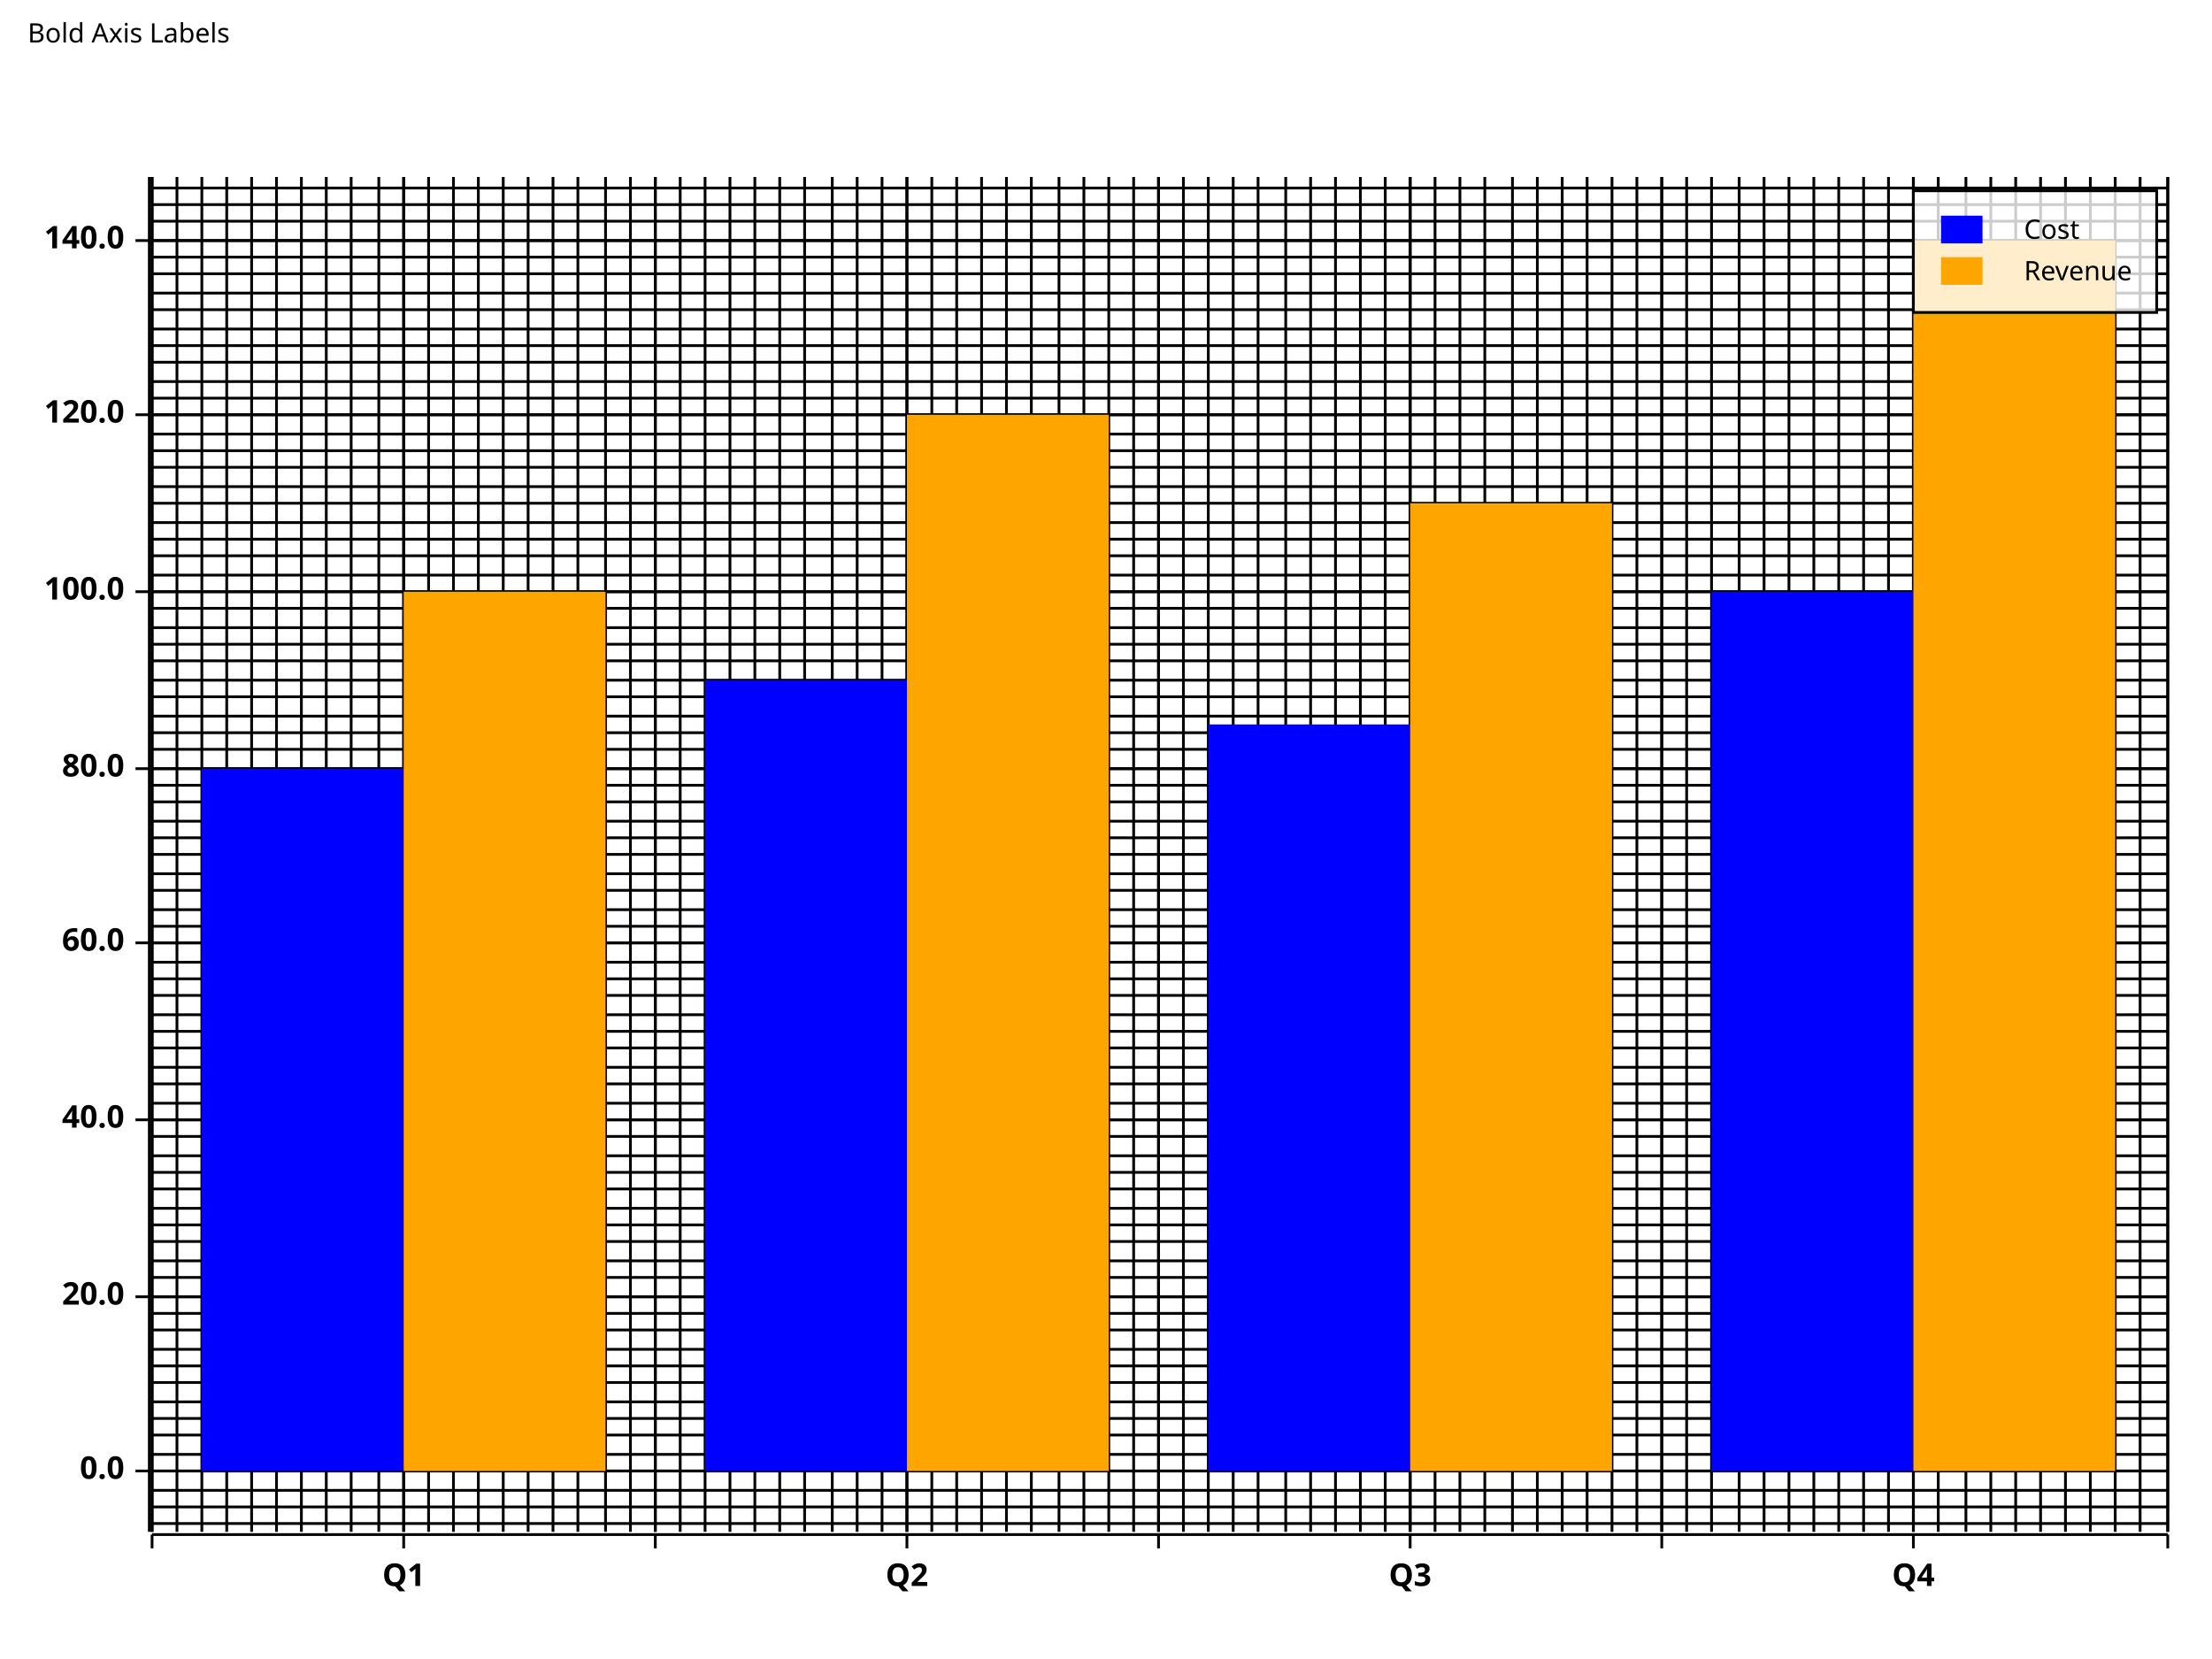
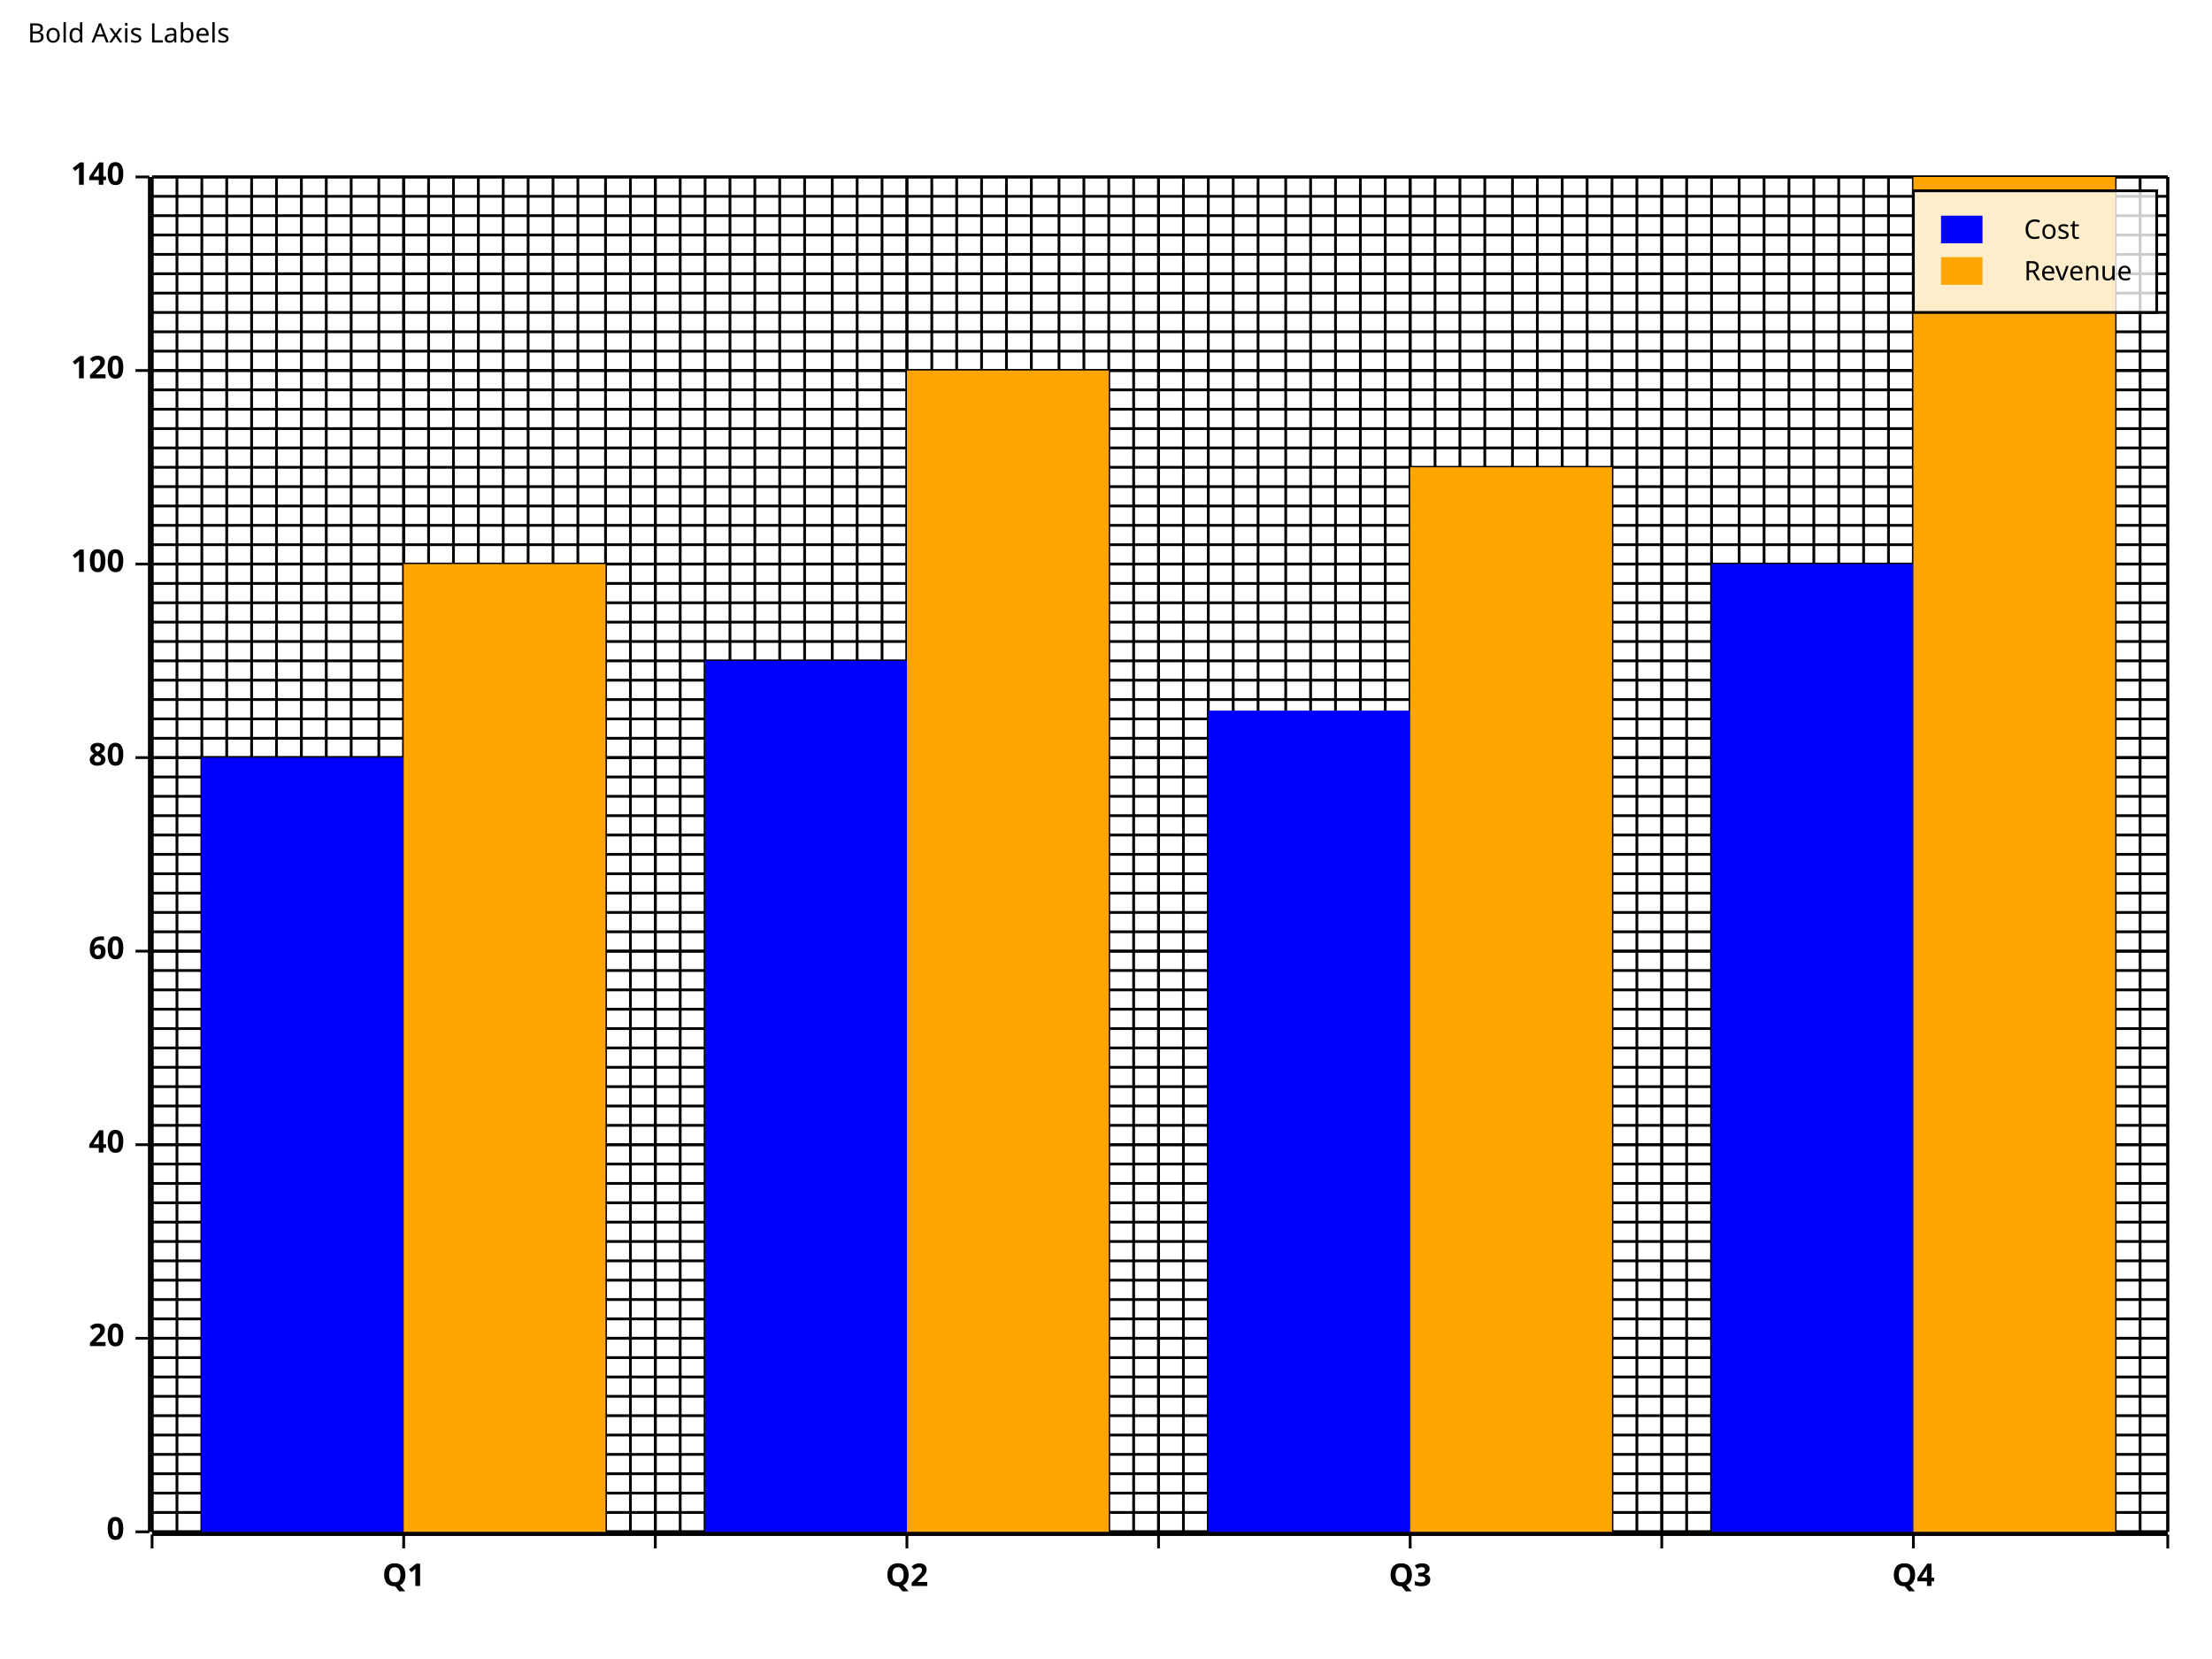
<svg xmlns="http://www.w3.org/2000/svg" width="800" height="600" viewBox="0 0 800 600">
  <rect x="0" y="0" width="800" height="600" opacity="1" fill="#FFFFFF" stroke="none" />
  <text x="10" y="8" dy="0.76em" text-anchor="start" font-family="sans-serif" font-size="9.677" opacity="1" fill="#000000">
Bold Axis Labels
</text>
  <text x="400" y="47" dy="0.76em" text-anchor="middle" font-family="sans-serif" font-size="12.097" opacity="1" fill="#000000">

</text>
  <line opacity="1" stroke="#000000" stroke-width="1" x1="55" y1="554" x2="55" y2="64" />
  <line opacity="1" stroke="#000000" stroke-width="1" x1="64" y1="554" x2="64" y2="64" />
  <line opacity="1" stroke="#000000" stroke-width="1" x1="73" y1="554" x2="73" y2="64" />
  <line opacity="1" stroke="#000000" stroke-width="1" x1="82" y1="554" x2="82" y2="64" />
  <line opacity="1" stroke="#000000" stroke-width="1" x1="91" y1="554" x2="91" y2="64" />
  <line opacity="1" stroke="#000000" stroke-width="1" x1="100" y1="554" x2="100" y2="64" />
  <line opacity="1" stroke="#000000" stroke-width="1" x1="109" y1="554" x2="109" y2="64" />
  <line opacity="1" stroke="#000000" stroke-width="1" x1="118" y1="554" x2="118" y2="64" />
  <line opacity="1" stroke="#000000" stroke-width="1" x1="127" y1="554" x2="127" y2="64" />
  <line opacity="1" stroke="#000000" stroke-width="1" x1="137" y1="554" x2="137" y2="64" />
  <line opacity="1" stroke="#000000" stroke-width="1" x1="146" y1="554" x2="146" y2="64" />
  <line opacity="1" stroke="#000000" stroke-width="1" x1="155" y1="554" x2="155" y2="64" />
  <line opacity="1" stroke="#000000" stroke-width="1" x1="164" y1="554" x2="164" y2="64" />
  <line opacity="1" stroke="#000000" stroke-width="1" x1="173" y1="554" x2="173" y2="64" />
  <line opacity="1" stroke="#000000" stroke-width="1" x1="182" y1="554" x2="182" y2="64" />
  <line opacity="1" stroke="#000000" stroke-width="1" x1="191" y1="554" x2="191" y2="64" />
  <line opacity="1" stroke="#000000" stroke-width="1" x1="200" y1="554" x2="200" y2="64" />
  <line opacity="1" stroke="#000000" stroke-width="1" x1="209" y1="554" x2="209" y2="64" />
  <line opacity="1" stroke="#000000" stroke-width="1" x1="219" y1="554" x2="219" y2="64" />
  <line opacity="1" stroke="#000000" stroke-width="1" x1="228" y1="554" x2="228" y2="64" />
  <line opacity="1" stroke="#000000" stroke-width="1" x1="237" y1="554" x2="237" y2="64" />
  <line opacity="1" stroke="#000000" stroke-width="1" x1="246" y1="554" x2="246" y2="64" />
  <line opacity="1" stroke="#000000" stroke-width="1" x1="255" y1="554" x2="255" y2="64" />
  <line opacity="1" stroke="#000000" stroke-width="1" x1="264" y1="554" x2="264" y2="64" />
  <line opacity="1" stroke="#000000" stroke-width="1" x1="273" y1="554" x2="273" y2="64" />
  <line opacity="1" stroke="#000000" stroke-width="1" x1="282" y1="554" x2="282" y2="64" />
  <line opacity="1" stroke="#000000" stroke-width="1" x1="291" y1="554" x2="291" y2="64" />
  <line opacity="1" stroke="#000000" stroke-width="1" x1="301" y1="554" x2="301" y2="64" />
  <line opacity="1" stroke="#000000" stroke-width="1" x1="310" y1="554" x2="310" y2="64" />
  <line opacity="1" stroke="#000000" stroke-width="1" x1="319" y1="554" x2="319" y2="64" />
  <line opacity="1" stroke="#000000" stroke-width="1" x1="328" y1="554" x2="328" y2="64" />
  <line opacity="1" stroke="#000000" stroke-width="1" x1="337" y1="554" x2="337" y2="64" />
  <line opacity="1" stroke="#000000" stroke-width="1" x1="346" y1="554" x2="346" y2="64" />
  <line opacity="1" stroke="#000000" stroke-width="1" x1="355" y1="554" x2="355" y2="64" />
  <line opacity="1" stroke="#000000" stroke-width="1" x1="364" y1="554" x2="364" y2="64" />
  <line opacity="1" stroke="#000000" stroke-width="1" x1="373" y1="554" x2="373" y2="64" />
  <line opacity="1" stroke="#000000" stroke-width="1" x1="383" y1="554" x2="383" y2="64" />
  <line opacity="1" stroke="#000000" stroke-width="1" x1="392" y1="554" x2="392" y2="64" />
  <line opacity="1" stroke="#000000" stroke-width="1" x1="401" y1="554" x2="401" y2="64" />
  <line opacity="1" stroke="#000000" stroke-width="1" x1="410" y1="554" x2="410" y2="64" />
  <line opacity="1" stroke="#000000" stroke-width="1" x1="419" y1="554" x2="419" y2="64" />
  <line opacity="1" stroke="#000000" stroke-width="1" x1="428" y1="554" x2="428" y2="64" />
  <line opacity="1" stroke="#000000" stroke-width="1" x1="437" y1="554" x2="437" y2="64" />
  <line opacity="1" stroke="#000000" stroke-width="1" x1="446" y1="554" x2="446" y2="64" />
  <line opacity="1" stroke="#000000" stroke-width="1" x1="455" y1="554" x2="455" y2="64" />
  <line opacity="1" stroke="#000000" stroke-width="1" x1="465" y1="554" x2="465" y2="64" />
  <line opacity="1" stroke="#000000" stroke-width="1" x1="474" y1="554" x2="474" y2="64" />
  <line opacity="1" stroke="#000000" stroke-width="1" x1="483" y1="554" x2="483" y2="64" />
  <line opacity="1" stroke="#000000" stroke-width="1" x1="492" y1="554" x2="492" y2="64" />
  <line opacity="1" stroke="#000000" stroke-width="1" x1="501" y1="554" x2="501" y2="64" />
  <line opacity="1" stroke="#000000" stroke-width="1" x1="510" y1="554" x2="510" y2="64" />
  <line opacity="1" stroke="#000000" stroke-width="1" x1="519" y1="554" x2="519" y2="64" />
  <line opacity="1" stroke="#000000" stroke-width="1" x1="528" y1="554" x2="528" y2="64" />
  <line opacity="1" stroke="#000000" stroke-width="1" x1="537" y1="554" x2="537" y2="64" />
  <line opacity="1" stroke="#000000" stroke-width="1" x1="547" y1="554" x2="547" y2="64" />
  <line opacity="1" stroke="#000000" stroke-width="1" x1="556" y1="554" x2="556" y2="64" />
  <line opacity="1" stroke="#000000" stroke-width="1" x1="565" y1="554" x2="565" y2="64" />
  <line opacity="1" stroke="#000000" stroke-width="1" x1="574" y1="554" x2="574" y2="64" />
  <line opacity="1" stroke="#000000" stroke-width="1" x1="583" y1="554" x2="583" y2="64" />
  <line opacity="1" stroke="#000000" stroke-width="1" x1="592" y1="554" x2="592" y2="64" />
  <line opacity="1" stroke="#000000" stroke-width="1" x1="601" y1="554" x2="601" y2="64" />
  <line opacity="1" stroke="#000000" stroke-width="1" x1="610" y1="554" x2="610" y2="64" />
  <line opacity="1" stroke="#000000" stroke-width="1" x1="619" y1="554" x2="619" y2="64" />
  <line opacity="1" stroke="#000000" stroke-width="1" x1="629" y1="554" x2="629" y2="64" />
  <line opacity="1" stroke="#000000" stroke-width="1" x1="638" y1="554" x2="638" y2="64" />
  <line opacity="1" stroke="#000000" stroke-width="1" x1="647" y1="554" x2="647" y2="64" />
  <line opacity="1" stroke="#000000" stroke-width="1" x1="656" y1="554" x2="656" y2="64" />
  <line opacity="1" stroke="#000000" stroke-width="1" x1="665" y1="554" x2="665" y2="64" />
  <line opacity="1" stroke="#000000" stroke-width="1" x1="674" y1="554" x2="674" y2="64" />
  <line opacity="1" stroke="#000000" stroke-width="1" x1="683" y1="554" x2="683" y2="64" />
  <line opacity="1" stroke="#000000" stroke-width="1" x1="692" y1="554" x2="692" y2="64" />
  <line opacity="1" stroke="#000000" stroke-width="1" x1="701" y1="554" x2="701" y2="64" />
  <line opacity="1" stroke="#000000" stroke-width="1" x1="711" y1="554" x2="711" y2="64" />
  <line opacity="1" stroke="#000000" stroke-width="1" x1="720" y1="554" x2="720" y2="64" />
  <line opacity="1" stroke="#000000" stroke-width="1" x1="729" y1="554" x2="729" y2="64" />
  <line opacity="1" stroke="#000000" stroke-width="1" x1="738" y1="554" x2="738" y2="64" />
  <line opacity="1" stroke="#000000" stroke-width="1" x1="747" y1="554" x2="747" y2="64" />
  <line opacity="1" stroke="#000000" stroke-width="1" x1="756" y1="554" x2="756" y2="64" />
  <line opacity="1" stroke="#000000" stroke-width="1" x1="765" y1="554" x2="765" y2="64" />
  <line opacity="1" stroke="#000000" stroke-width="1" x1="774" y1="554" x2="774" y2="64" />
  <line opacity="1" stroke="#000000" stroke-width="1" x1="784" y1="554" x2="784" y2="64" />
-   <line opacity="1" stroke="#000000" stroke-width="1" x1="55" y1="551" x2="784" y2="551" />
-   <line opacity="1" stroke="#000000" stroke-width="1" x1="55" y1="545" x2="784" y2="545" />
-   <line opacity="1" stroke="#000000" stroke-width="1" x1="55" y1="539" x2="784" y2="539" />
-   <line opacity="1" stroke="#000000" stroke-width="1" x1="55" y1="532" x2="784" y2="532" />
+   <line opacity="1" stroke="#000000" stroke-width="1" x1="55" y1="554" x2="784" y2="554" />
+   <line opacity="1" stroke="#000000" stroke-width="1" x1="55" y1="547" x2="784" y2="547" />
+   <line opacity="1" stroke="#000000" stroke-width="1" x1="55" y1="540" x2="784" y2="540" />
+   <line opacity="1" stroke="#000000" stroke-width="1" x1="55" y1="533" x2="784" y2="533" />
  <line opacity="1" stroke="#000000" stroke-width="1" x1="55" y1="526" x2="784" y2="526" />
  <line opacity="1" stroke="#000000" stroke-width="1" x1="55" y1="519" x2="784" y2="519" />
-   <line opacity="1" stroke="#000000" stroke-width="1" x1="55" y1="513" x2="784" y2="513" />
-   <line opacity="1" stroke="#000000" stroke-width="1" x1="55" y1="507" x2="784" y2="507" />
-   <line opacity="1" stroke="#000000" stroke-width="1" x1="55" y1="500" x2="784" y2="500" />
-   <line opacity="1" stroke="#000000" stroke-width="1" x1="55" y1="494" x2="784" y2="494" />
-   <line opacity="1" stroke="#000000" stroke-width="1" x1="55" y1="488" x2="784" y2="488" />
-   <line opacity="1" stroke="#000000" stroke-width="1" x1="55" y1="481" x2="784" y2="481" />
-   <line opacity="1" stroke="#000000" stroke-width="1" x1="55" y1="475" x2="784" y2="475" />
-   <line opacity="1" stroke="#000000" stroke-width="1" x1="55" y1="469" x2="784" y2="469" />
-   <line opacity="1" stroke="#000000" stroke-width="1" x1="55" y1="462" x2="784" y2="462" />
+   <line opacity="1" stroke="#000000" stroke-width="1" x1="55" y1="512" x2="784" y2="512" />
+   <line opacity="1" stroke="#000000" stroke-width="1" x1="55" y1="505" x2="784" y2="505" />
+   <line opacity="1" stroke="#000000" stroke-width="1" x1="55" y1="498" x2="784" y2="498" />
+   <line opacity="1" stroke="#000000" stroke-width="1" x1="55" y1="491" x2="784" y2="491" />
+   <line opacity="1" stroke="#000000" stroke-width="1" x1="55" y1="484" x2="784" y2="484" />
+   <line opacity="1" stroke="#000000" stroke-width="1" x1="55" y1="477" x2="784" y2="477" />
+   <line opacity="1" stroke="#000000" stroke-width="1" x1="55" y1="470" x2="784" y2="470" />
+   <line opacity="1" stroke="#000000" stroke-width="1" x1="55" y1="463" x2="784" y2="463" />
  <line opacity="1" stroke="#000000" stroke-width="1" x1="55" y1="456" x2="784" y2="456" />
  <line opacity="1" stroke="#000000" stroke-width="1" x1="55" y1="449" x2="784" y2="449" />
-   <line opacity="1" stroke="#000000" stroke-width="1" x1="55" y1="443" x2="784" y2="443" />
-   <line opacity="1" stroke="#000000" stroke-width="1" x1="55" y1="437" x2="784" y2="437" />
-   <line opacity="1" stroke="#000000" stroke-width="1" x1="55" y1="430" x2="784" y2="430" />
-   <line opacity="1" stroke="#000000" stroke-width="1" x1="55" y1="424" x2="784" y2="424" />
-   <line opacity="1" stroke="#000000" stroke-width="1" x1="55" y1="418" x2="784" y2="418" />
-   <line opacity="1" stroke="#000000" stroke-width="1" x1="55" y1="411" x2="784" y2="411" />
-   <line opacity="1" stroke="#000000" stroke-width="1" x1="55" y1="405" x2="784" y2="405" />
-   <line opacity="1" stroke="#000000" stroke-width="1" x1="55" y1="399" x2="784" y2="399" />
-   <line opacity="1" stroke="#000000" stroke-width="1" x1="55" y1="392" x2="784" y2="392" />
+   <line opacity="1" stroke="#000000" stroke-width="1" x1="55" y1="442" x2="784" y2="442" />
+   <line opacity="1" stroke="#000000" stroke-width="1" x1="55" y1="435" x2="784" y2="435" />
+   <line opacity="1" stroke="#000000" stroke-width="1" x1="55" y1="428" x2="784" y2="428" />
+   <line opacity="1" stroke="#000000" stroke-width="1" x1="55" y1="421" x2="784" y2="421" />
+   <line opacity="1" stroke="#000000" stroke-width="1" x1="55" y1="414" x2="784" y2="414" />
+   <line opacity="1" stroke="#000000" stroke-width="1" x1="55" y1="407" x2="784" y2="407" />
+   <line opacity="1" stroke="#000000" stroke-width="1" x1="55" y1="400" x2="784" y2="400" />
+   <line opacity="1" stroke="#000000" stroke-width="1" x1="55" y1="393" x2="784" y2="393" />
  <line opacity="1" stroke="#000000" stroke-width="1" x1="55" y1="386" x2="784" y2="386" />
  <line opacity="1" stroke="#000000" stroke-width="1" x1="55" y1="379" x2="784" y2="379" />
-   <line opacity="1" stroke="#000000" stroke-width="1" x1="55" y1="373" x2="784" y2="373" />
-   <line opacity="1" stroke="#000000" stroke-width="1" x1="55" y1="367" x2="784" y2="367" />
-   <line opacity="1" stroke="#000000" stroke-width="1" x1="55" y1="360" x2="784" y2="360" />
-   <line opacity="1" stroke="#000000" stroke-width="1" x1="55" y1="354" x2="784" y2="354" />
-   <line opacity="1" stroke="#000000" stroke-width="1" x1="55" y1="348" x2="784" y2="348" />
-   <line opacity="1" stroke="#000000" stroke-width="1" x1="55" y1="341" x2="784" y2="341" />
-   <line opacity="1" stroke="#000000" stroke-width="1" x1="55" y1="335" x2="784" y2="335" />
-   <line opacity="1" stroke="#000000" stroke-width="1" x1="55" y1="329" x2="784" y2="329" />
-   <line opacity="1" stroke="#000000" stroke-width="1" x1="55" y1="322" x2="784" y2="322" />
+   <line opacity="1" stroke="#000000" stroke-width="1" x1="55" y1="372" x2="784" y2="372" />
+   <line opacity="1" stroke="#000000" stroke-width="1" x1="55" y1="365" x2="784" y2="365" />
+   <line opacity="1" stroke="#000000" stroke-width="1" x1="55" y1="358" x2="784" y2="358" />
+   <line opacity="1" stroke="#000000" stroke-width="1" x1="55" y1="351" x2="784" y2="351" />
+   <line opacity="1" stroke="#000000" stroke-width="1" x1="55" y1="344" x2="784" y2="344" />
+   <line opacity="1" stroke="#000000" stroke-width="1" x1="55" y1="337" x2="784" y2="337" />
+   <line opacity="1" stroke="#000000" stroke-width="1" x1="55" y1="330" x2="784" y2="330" />
+   <line opacity="1" stroke="#000000" stroke-width="1" x1="55" y1="323" x2="784" y2="323" />
  <line opacity="1" stroke="#000000" stroke-width="1" x1="55" y1="316" x2="784" y2="316" />
  <line opacity="1" stroke="#000000" stroke-width="1" x1="55" y1="309" x2="784" y2="309" />
-   <line opacity="1" stroke="#000000" stroke-width="1" x1="55" y1="303" x2="784" y2="303" />
-   <line opacity="1" stroke="#000000" stroke-width="1" x1="55" y1="297" x2="784" y2="297" />
-   <line opacity="1" stroke="#000000" stroke-width="1" x1="55" y1="290" x2="784" y2="290" />
-   <line opacity="1" stroke="#000000" stroke-width="1" x1="55" y1="284" x2="784" y2="284" />
-   <line opacity="1" stroke="#000000" stroke-width="1" x1="55" y1="278" x2="784" y2="278" />
-   <line opacity="1" stroke="#000000" stroke-width="1" x1="55" y1="271" x2="784" y2="271" />
-   <line opacity="1" stroke="#000000" stroke-width="1" x1="55" y1="265" x2="784" y2="265" />
-   <line opacity="1" stroke="#000000" stroke-width="1" x1="55" y1="259" x2="784" y2="259" />
-   <line opacity="1" stroke="#000000" stroke-width="1" x1="55" y1="252" x2="784" y2="252" />
+   <line opacity="1" stroke="#000000" stroke-width="1" x1="55" y1="302" x2="784" y2="302" />
+   <line opacity="1" stroke="#000000" stroke-width="1" x1="55" y1="295" x2="784" y2="295" />
+   <line opacity="1" stroke="#000000" stroke-width="1" x1="55" y1="288" x2="784" y2="288" />
+   <line opacity="1" stroke="#000000" stroke-width="1" x1="55" y1="281" x2="784" y2="281" />
+   <line opacity="1" stroke="#000000" stroke-width="1" x1="55" y1="274" x2="784" y2="274" />
+   <line opacity="1" stroke="#000000" stroke-width="1" x1="55" y1="267" x2="784" y2="267" />
+   <line opacity="1" stroke="#000000" stroke-width="1" x1="55" y1="260" x2="784" y2="260" />
+   <line opacity="1" stroke="#000000" stroke-width="1" x1="55" y1="253" x2="784" y2="253" />
  <line opacity="1" stroke="#000000" stroke-width="1" x1="55" y1="246" x2="784" y2="246" />
  <line opacity="1" stroke="#000000" stroke-width="1" x1="55" y1="239" x2="784" y2="239" />
-   <line opacity="1" stroke="#000000" stroke-width="1" x1="55" y1="233" x2="784" y2="233" />
-   <line opacity="1" stroke="#000000" stroke-width="1" x1="55" y1="227" x2="784" y2="227" />
-   <line opacity="1" stroke="#000000" stroke-width="1" x1="55" y1="220" x2="784" y2="220" />
-   <line opacity="1" stroke="#000000" stroke-width="1" x1="55" y1="214" x2="784" y2="214" />
-   <line opacity="1" stroke="#000000" stroke-width="1" x1="55" y1="208" x2="784" y2="208" />
-   <line opacity="1" stroke="#000000" stroke-width="1" x1="55" y1="201" x2="784" y2="201" />
-   <line opacity="1" stroke="#000000" stroke-width="1" x1="55" y1="195" x2="784" y2="195" />
-   <line opacity="1" stroke="#000000" stroke-width="1" x1="55" y1="189" x2="784" y2="189" />
-   <line opacity="1" stroke="#000000" stroke-width="1" x1="55" y1="182" x2="784" y2="182" />
+   <line opacity="1" stroke="#000000" stroke-width="1" x1="55" y1="232" x2="784" y2="232" />
+   <line opacity="1" stroke="#000000" stroke-width="1" x1="55" y1="225" x2="784" y2="225" />
+   <line opacity="1" stroke="#000000" stroke-width="1" x1="55" y1="218" x2="784" y2="218" />
+   <line opacity="1" stroke="#000000" stroke-width="1" x1="55" y1="211" x2="784" y2="211" />
+   <line opacity="1" stroke="#000000" stroke-width="1" x1="55" y1="204" x2="784" y2="204" />
+   <line opacity="1" stroke="#000000" stroke-width="1" x1="55" y1="197" x2="784" y2="197" />
+   <line opacity="1" stroke="#000000" stroke-width="1" x1="55" y1="190" x2="784" y2="190" />
+   <line opacity="1" stroke="#000000" stroke-width="1" x1="55" y1="183" x2="784" y2="183" />
  <line opacity="1" stroke="#000000" stroke-width="1" x1="55" y1="176" x2="784" y2="176" />
  <line opacity="1" stroke="#000000" stroke-width="1" x1="55" y1="169" x2="784" y2="169" />
-   <line opacity="1" stroke="#000000" stroke-width="1" x1="55" y1="163" x2="784" y2="163" />
-   <line opacity="1" stroke="#000000" stroke-width="1" x1="55" y1="157" x2="784" y2="157" />
-   <line opacity="1" stroke="#000000" stroke-width="1" x1="55" y1="150" x2="784" y2="150" />
-   <line opacity="1" stroke="#000000" stroke-width="1" x1="55" y1="144" x2="784" y2="144" />
-   <line opacity="1" stroke="#000000" stroke-width="1" x1="55" y1="138" x2="784" y2="138" />
-   <line opacity="1" stroke="#000000" stroke-width="1" x1="55" y1="131" x2="784" y2="131" />
-   <line opacity="1" stroke="#000000" stroke-width="1" x1="55" y1="125" x2="784" y2="125" />
-   <line opacity="1" stroke="#000000" stroke-width="1" x1="55" y1="119" x2="784" y2="119" />
-   <line opacity="1" stroke="#000000" stroke-width="1" x1="55" y1="112" x2="784" y2="112" />
+   <line opacity="1" stroke="#000000" stroke-width="1" x1="55" y1="162" x2="784" y2="162" />
+   <line opacity="1" stroke="#000000" stroke-width="1" x1="55" y1="155" x2="784" y2="155" />
+   <line opacity="1" stroke="#000000" stroke-width="1" x1="55" y1="148" x2="784" y2="148" />
+   <line opacity="1" stroke="#000000" stroke-width="1" x1="55" y1="141" x2="784" y2="141" />
+   <line opacity="1" stroke="#000000" stroke-width="1" x1="55" y1="134" x2="784" y2="134" />
+   <line opacity="1" stroke="#000000" stroke-width="1" x1="55" y1="127" x2="784" y2="127" />
+   <line opacity="1" stroke="#000000" stroke-width="1" x1="55" y1="120" x2="784" y2="120" />
+   <line opacity="1" stroke="#000000" stroke-width="1" x1="55" y1="113" x2="784" y2="113" />
  <line opacity="1" stroke="#000000" stroke-width="1" x1="55" y1="106" x2="784" y2="106" />
  <line opacity="1" stroke="#000000" stroke-width="1" x1="55" y1="99" x2="784" y2="99" />
-   <line opacity="1" stroke="#000000" stroke-width="1" x1="55" y1="93" x2="784" y2="93" />
-   <line opacity="1" stroke="#000000" stroke-width="1" x1="55" y1="87" x2="784" y2="87" />
-   <line opacity="1" stroke="#000000" stroke-width="1" x1="55" y1="80" x2="784" y2="80" />
-   <line opacity="1" stroke="#000000" stroke-width="1" x1="55" y1="74" x2="784" y2="74" />
-   <line opacity="1" stroke="#000000" stroke-width="1" x1="55" y1="68" x2="784" y2="68" />
+   <line opacity="1" stroke="#000000" stroke-width="1" x1="55" y1="92" x2="784" y2="92" />
+   <line opacity="1" stroke="#000000" stroke-width="1" x1="55" y1="85" x2="784" y2="85" />
+   <line opacity="1" stroke="#000000" stroke-width="1" x1="55" y1="78" x2="784" y2="78" />
+   <line opacity="1" stroke="#000000" stroke-width="1" x1="55" y1="71" x2="784" y2="71" />
+   <line opacity="1" stroke="#000000" stroke-width="1" x1="55" y1="64" x2="784" y2="64" />
  <line opacity="1" stroke="#000000" stroke-width="1" x1="55" y1="554" x2="55" y2="64" />
  <line opacity="1" stroke="#000000" stroke-width="1" x1="146" y1="554" x2="146" y2="64" />
  <line opacity="1" stroke="#000000" stroke-width="1" x1="237" y1="554" x2="237" y2="64" />
  <line opacity="1" stroke="#000000" stroke-width="1" x1="328" y1="554" x2="328" y2="64" />
  <line opacity="1" stroke="#000000" stroke-width="1" x1="419" y1="554" x2="419" y2="64" />
  <line opacity="1" stroke="#000000" stroke-width="1" x1="510" y1="554" x2="510" y2="64" />
  <line opacity="1" stroke="#000000" stroke-width="1" x1="601" y1="554" x2="601" y2="64" />
  <line opacity="1" stroke="#000000" stroke-width="1" x1="692" y1="554" x2="692" y2="64" />
  <line opacity="1" stroke="#000000" stroke-width="1" x1="784" y1="554" x2="784" y2="64" />
-   <line opacity="1" stroke="#000000" stroke-width="1" x1="55" y1="532" x2="784" y2="532" />
-   <line opacity="1" stroke="#000000" stroke-width="1" x1="55" y1="469" x2="784" y2="469" />
-   <line opacity="1" stroke="#000000" stroke-width="1" x1="55" y1="405" x2="784" y2="405" />
-   <line opacity="1" stroke="#000000" stroke-width="1" x1="55" y1="341" x2="784" y2="341" />
-   <line opacity="1" stroke="#000000" stroke-width="1" x1="55" y1="278" x2="784" y2="278" />
-   <line opacity="1" stroke="#000000" stroke-width="1" x1="55" y1="214" x2="784" y2="214" />
-   <line opacity="1" stroke="#000000" stroke-width="1" x1="55" y1="150" x2="784" y2="150" />
-   <line opacity="1" stroke="#000000" stroke-width="1" x1="55" y1="87" x2="784" y2="87" />
+   <line opacity="1" stroke="#000000" stroke-width="1" x1="55" y1="554" x2="784" y2="554" />
+   <line opacity="1" stroke="#000000" stroke-width="1" x1="55" y1="484" x2="784" y2="484" />
+   <line opacity="1" stroke="#000000" stroke-width="1" x1="55" y1="414" x2="784" y2="414" />
+   <line opacity="1" stroke="#000000" stroke-width="1" x1="55" y1="344" x2="784" y2="344" />
+   <line opacity="1" stroke="#000000" stroke-width="1" x1="55" y1="274" x2="784" y2="274" />
+   <line opacity="1" stroke="#000000" stroke-width="1" x1="55" y1="204" x2="784" y2="204" />
+   <line opacity="1" stroke="#000000" stroke-width="1" x1="55" y1="134" x2="784" y2="134" />
+   <line opacity="1" stroke="#000000" stroke-width="1" x1="55" y1="64" x2="784" y2="64" />
  <polyline fill="none" opacity="1" stroke="#000000" stroke-width="1" points="54,64 54,554 " />
-   <text x="45" y="532" dy="0.5ex" text-anchor="end" font-family="sans-serif" font-size="11.29" opacity="1" fill="#000000" font-weight="bold">
- 0.0
- </text>
-   <polyline fill="none" opacity="1" stroke="#000000" stroke-width="1" points="49,532 54,532 " />
-   <text x="45" y="469" dy="0.5ex" text-anchor="end" font-family="sans-serif" font-size="11.29" opacity="1" fill="#000000" font-weight="bold">
- 20.0
- </text>
-   <polyline fill="none" opacity="1" stroke="#000000" stroke-width="1" points="49,469 54,469 " />
-   <text x="45" y="405" dy="0.5ex" text-anchor="end" font-family="sans-serif" font-size="11.29" opacity="1" fill="#000000" font-weight="bold">
- 40.0
- </text>
-   <polyline fill="none" opacity="1" stroke="#000000" stroke-width="1" points="49,405 54,405 " />
-   <text x="45" y="341" dy="0.5ex" text-anchor="end" font-family="sans-serif" font-size="11.29" opacity="1" fill="#000000" font-weight="bold">
- 60.0
- </text>
-   <polyline fill="none" opacity="1" stroke="#000000" stroke-width="1" points="49,341 54,341 " />
-   <text x="45" y="278" dy="0.5ex" text-anchor="end" font-family="sans-serif" font-size="11.29" opacity="1" fill="#000000" font-weight="bold">
- 80.0
- </text>
-   <polyline fill="none" opacity="1" stroke="#000000" stroke-width="1" points="49,278 54,278 " />
-   <text x="45" y="214" dy="0.5ex" text-anchor="end" font-family="sans-serif" font-size="11.29" opacity="1" fill="#000000" font-weight="bold">
- 100.0
- </text>
-   <polyline fill="none" opacity="1" stroke="#000000" stroke-width="1" points="49,214 54,214 " />
-   <text x="45" y="150" dy="0.5ex" text-anchor="end" font-family="sans-serif" font-size="11.29" opacity="1" fill="#000000" font-weight="bold">
- 120.0
- </text>
-   <polyline fill="none" opacity="1" stroke="#000000" stroke-width="1" points="49,150 54,150 " />
-   <text x="45" y="87" dy="0.5ex" text-anchor="end" font-family="sans-serif" font-size="11.29" opacity="1" fill="#000000" font-weight="bold">
- 140.0
- </text>
-   <polyline fill="none" opacity="1" stroke="#000000" stroke-width="1" points="49,87 54,87 " />
+   <text x="45" y="554" dy="0.5ex" text-anchor="end" font-family="sans-serif" font-size="11.29" opacity="1" fill="#000000" font-weight="bold">
+ 0
+ </text>
+   <polyline fill="none" opacity="1" stroke="#000000" stroke-width="1" points="49,554 54,554 " />
+   <text x="45" y="484" dy="0.5ex" text-anchor="end" font-family="sans-serif" font-size="11.29" opacity="1" fill="#000000" font-weight="bold">
+ 20
+ </text>
+   <polyline fill="none" opacity="1" stroke="#000000" stroke-width="1" points="49,484 54,484 " />
+   <text x="45" y="414" dy="0.5ex" text-anchor="end" font-family="sans-serif" font-size="11.29" opacity="1" fill="#000000" font-weight="bold">
+ 40
+ </text>
+   <polyline fill="none" opacity="1" stroke="#000000" stroke-width="1" points="49,414 54,414 " />
+   <text x="45" y="344" dy="0.5ex" text-anchor="end" font-family="sans-serif" font-size="11.29" opacity="1" fill="#000000" font-weight="bold">
+ 60
+ </text>
+   <polyline fill="none" opacity="1" stroke="#000000" stroke-width="1" points="49,344 54,344 " />
+   <text x="45" y="274" dy="0.5ex" text-anchor="end" font-family="sans-serif" font-size="11.29" opacity="1" fill="#000000" font-weight="bold">
+ 80
+ </text>
+   <polyline fill="none" opacity="1" stroke="#000000" stroke-width="1" points="49,274 54,274 " />
+   <text x="45" y="204" dy="0.5ex" text-anchor="end" font-family="sans-serif" font-size="11.29" opacity="1" fill="#000000" font-weight="bold">
+ 100
+ </text>
+   <polyline fill="none" opacity="1" stroke="#000000" stroke-width="1" points="49,204 54,204 " />
+   <text x="45" y="134" dy="0.5ex" text-anchor="end" font-family="sans-serif" font-size="11.29" opacity="1" fill="#000000" font-weight="bold">
+ 120
+ </text>
+   <polyline fill="none" opacity="1" stroke="#000000" stroke-width="1" points="49,134 54,134 " />
+   <text x="45" y="64" dy="0.5ex" text-anchor="end" font-family="sans-serif" font-size="11.29" opacity="1" fill="#000000" font-weight="bold">
+ 140
+ </text>
+   <polyline fill="none" opacity="1" stroke="#000000" stroke-width="1" points="49,64 54,64 " />
  <polyline fill="none" opacity="1" stroke="#000000" stroke-width="1" points="55,555 784,555 " />
  <text x="55" y="565" dy="0.76em" text-anchor="middle" font-family="sans-serif" font-size="11.29" opacity="1" fill="#000000" font-weight="bold">

</text>
  <polyline fill="none" opacity="1" stroke="#000000" stroke-width="1" points="55,555 55,560 " />
  <text x="146" y="565" dy="0.76em" text-anchor="middle" font-family="sans-serif" font-size="11.29" opacity="1" fill="#000000" font-weight="bold">
Q1
</text>
  <polyline fill="none" opacity="1" stroke="#000000" stroke-width="1" points="146,555 146,560 " />
  <text x="237" y="565" dy="0.76em" text-anchor="middle" font-family="sans-serif" font-size="11.29" opacity="1" fill="#000000" font-weight="bold">

</text>
  <polyline fill="none" opacity="1" stroke="#000000" stroke-width="1" points="237,555 237,560 " />
  <text x="328" y="565" dy="0.76em" text-anchor="middle" font-family="sans-serif" font-size="11.29" opacity="1" fill="#000000" font-weight="bold">
Q2
</text>
  <polyline fill="none" opacity="1" stroke="#000000" stroke-width="1" points="328,555 328,560 " />
  <text x="419" y="565" dy="0.76em" text-anchor="middle" font-family="sans-serif" font-size="11.29" opacity="1" fill="#000000" font-weight="bold">

</text>
  <polyline fill="none" opacity="1" stroke="#000000" stroke-width="1" points="419,555 419,560 " />
  <text x="510" y="565" dy="0.76em" text-anchor="middle" font-family="sans-serif" font-size="11.29" opacity="1" fill="#000000" font-weight="bold">
Q3
</text>
  <polyline fill="none" opacity="1" stroke="#000000" stroke-width="1" points="510,555 510,560 " />
  <text x="601" y="565" dy="0.76em" text-anchor="middle" font-family="sans-serif" font-size="11.29" opacity="1" fill="#000000" font-weight="bold">

</text>
  <polyline fill="none" opacity="1" stroke="#000000" stroke-width="1" points="601,555 601,560 " />
  <text x="692" y="565" dy="0.76em" text-anchor="middle" font-family="sans-serif" font-size="11.29" opacity="1" fill="#000000" font-weight="bold">
Q4
</text>
  <polyline fill="none" opacity="1" stroke="#000000" stroke-width="1" points="692,555 692,560 " />
  <text x="784" y="565" dy="0.76em" text-anchor="middle" font-family="sans-serif" font-size="11.29" opacity="1" fill="#000000" font-weight="bold">

</text>
  <polyline fill="none" opacity="1" stroke="#000000" stroke-width="1" points="784,555 784,560 " />
-   <rect x="73" y="278" width="73" height="254" opacity="1" fill="#0000FF" stroke="none" />
-   <rect x="255" y="246" width="73" height="286" opacity="1" fill="#0000FF" stroke="none" />
-   <rect x="437" y="262" width="73" height="270" opacity="1" fill="#0000FF" stroke="none" />
-   <rect x="619" y="214" width="73" height="318" opacity="1" fill="#0000FF" stroke="none" />
-   <rect x="146" y="214" width="73" height="318" opacity="1" fill="#FFA500" stroke="none" />
-   <rect x="328" y="150" width="73" height="382" opacity="1" fill="#FFA500" stroke="none" />
-   <rect x="510" y="182" width="73" height="350" opacity="1" fill="#FFA500" stroke="none" />
-   <rect x="692" y="87" width="73" height="445" opacity="1" fill="#FFA500" stroke="none" />
+   <rect x="73" y="274" width="73" height="280" opacity="1" fill="#0000FF" stroke="none" />
+   <rect x="255" y="239" width="73" height="315" opacity="1" fill="#0000FF" stroke="none" />
+   <rect x="437" y="257" width="73" height="297" opacity="1" fill="#0000FF" stroke="none" />
+   <rect x="619" y="204" width="73" height="350" opacity="1" fill="#0000FF" stroke="none" />
+   <rect x="146" y="204" width="73" height="350" opacity="1" fill="#FFA500" stroke="none" />
+   <rect x="328" y="134" width="73" height="420" opacity="1" fill="#FFA500" stroke="none" />
+   <rect x="510" y="169" width="73" height="385" opacity="1" fill="#FFA500" stroke="none" />
+   <rect x="692" y="64" width="73" height="490" opacity="1" fill="#FFA500" stroke="none" />
  <rect x="692" y="69" width="88" height="44" opacity="0.8" fill="#FFFFFF" stroke="none" />
  <rect x="692" y="69" width="88" height="44" opacity="1" fill="none" stroke="#000000" />
  <text x="732" y="79" dy="0.76em" text-anchor="start" font-family="sans-serif" font-size="9.677" opacity="1" fill="#000000">
Cost
</text>
  <text x="732" y="94" dy="0.76em" text-anchor="start" font-family="sans-serif" font-size="9.677" opacity="1" fill="#000000">
Revenue
</text>
  <rect x="702" y="78" width="15" height="10" opacity="1" fill="#0000FF" stroke="none" />
  <rect x="702" y="93" width="15" height="10" opacity="1" fill="#FFA500" stroke="none" />
</svg>
